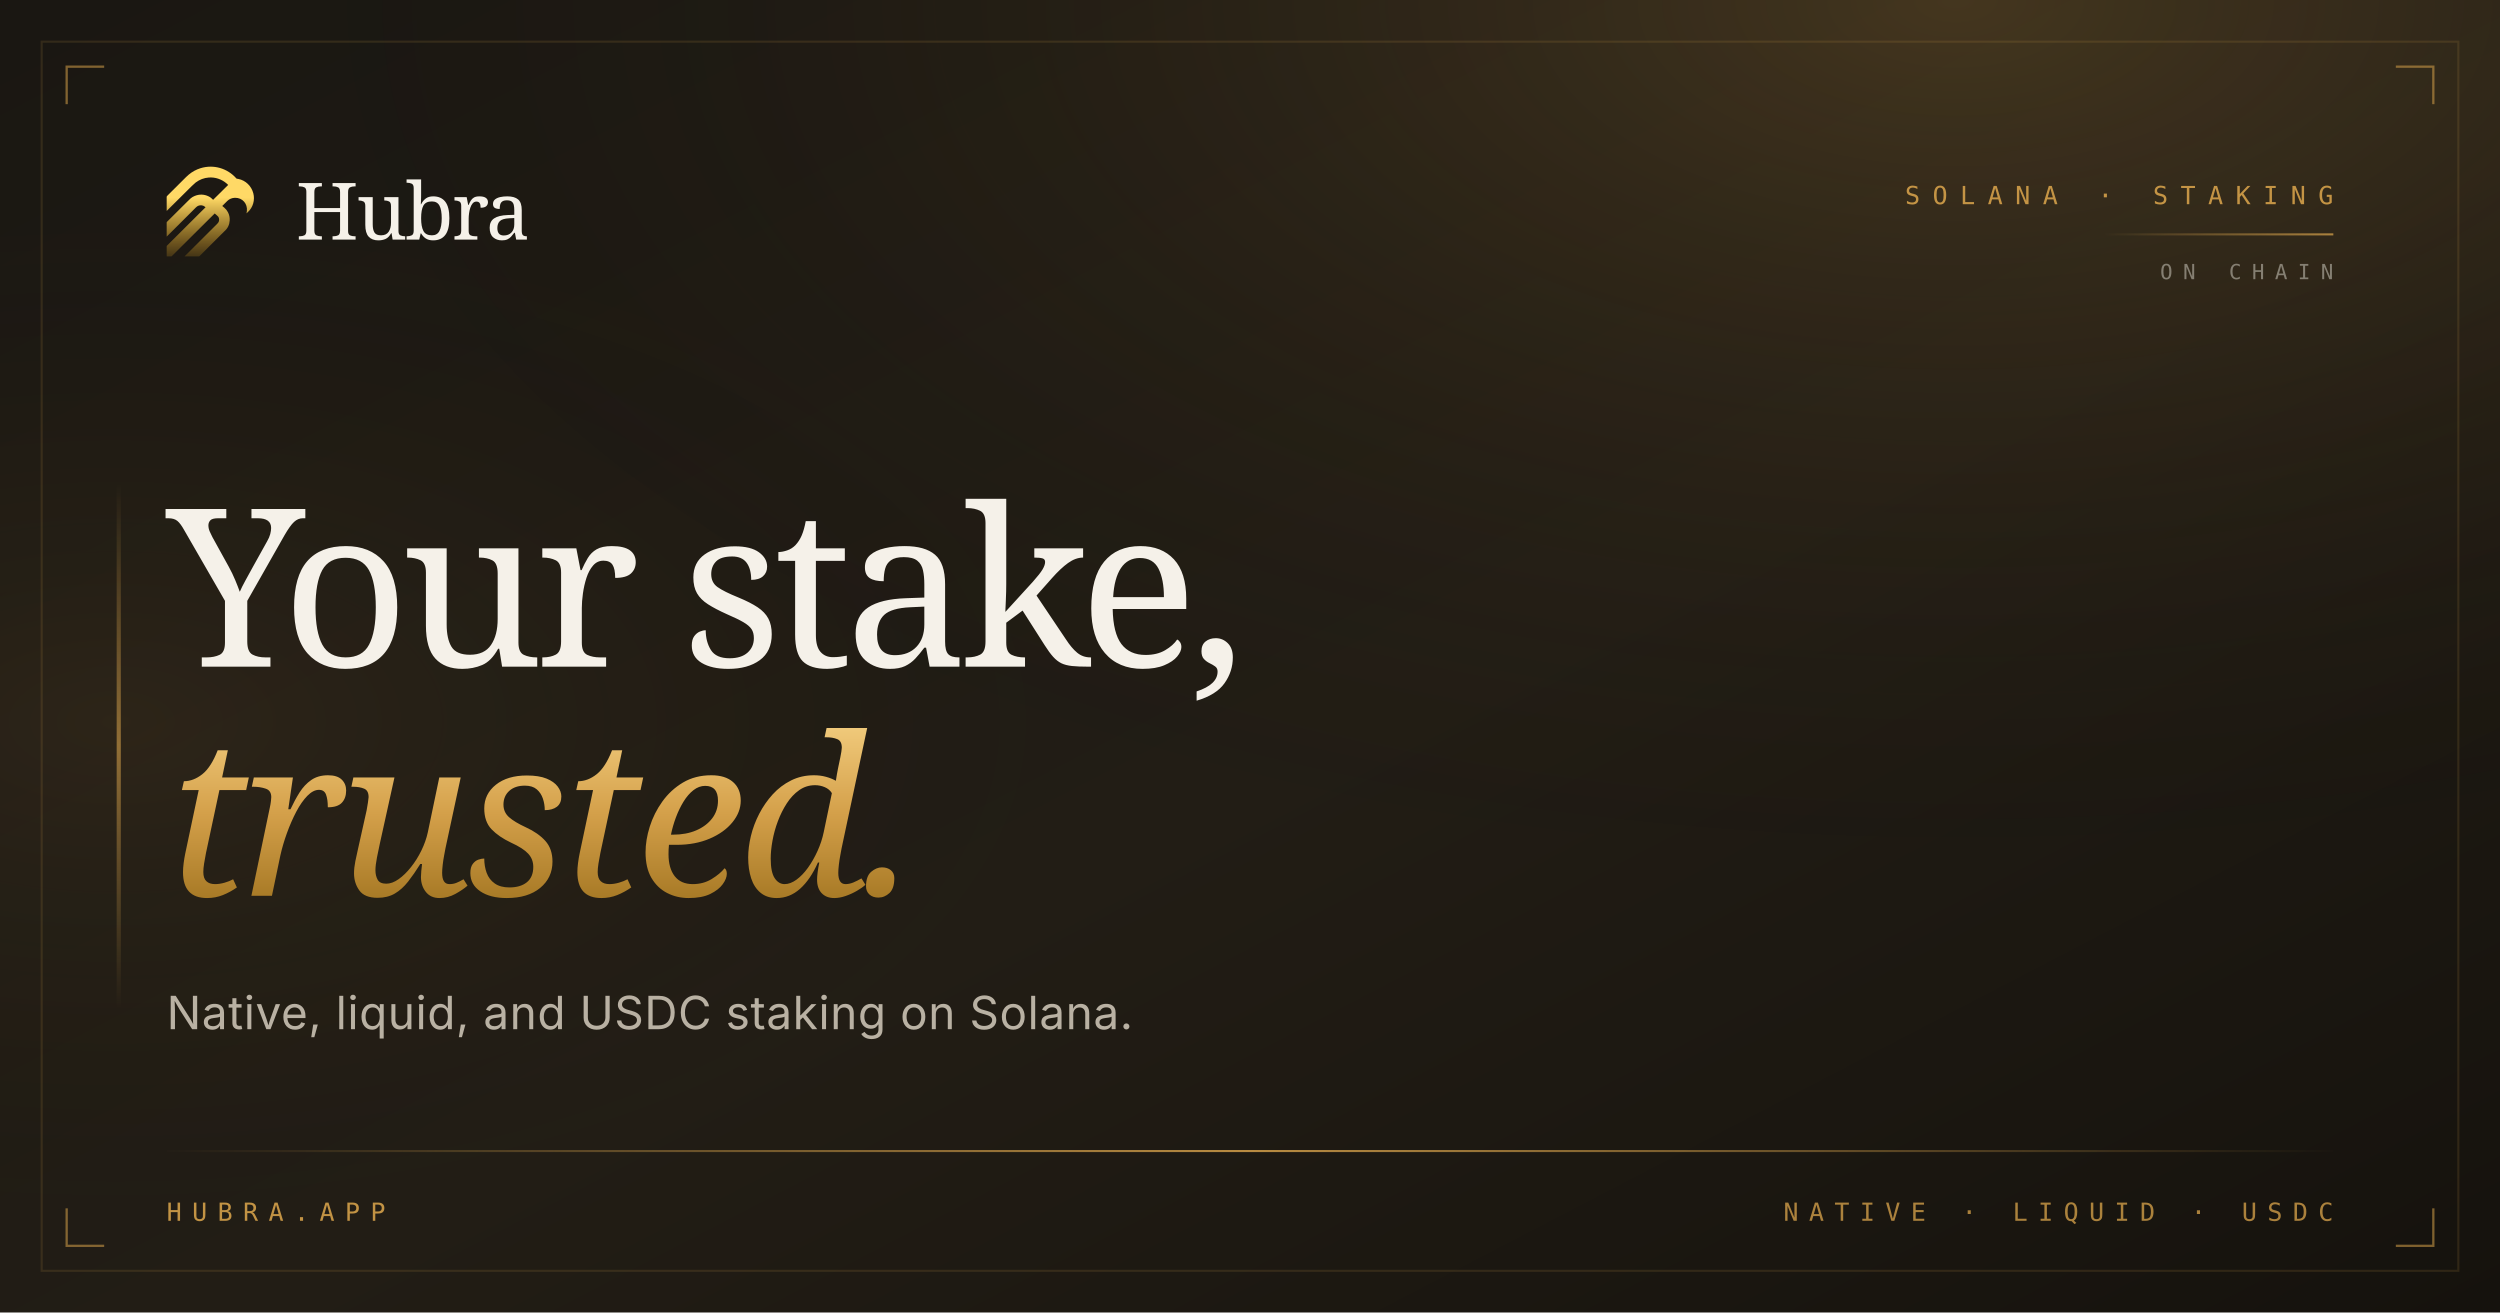
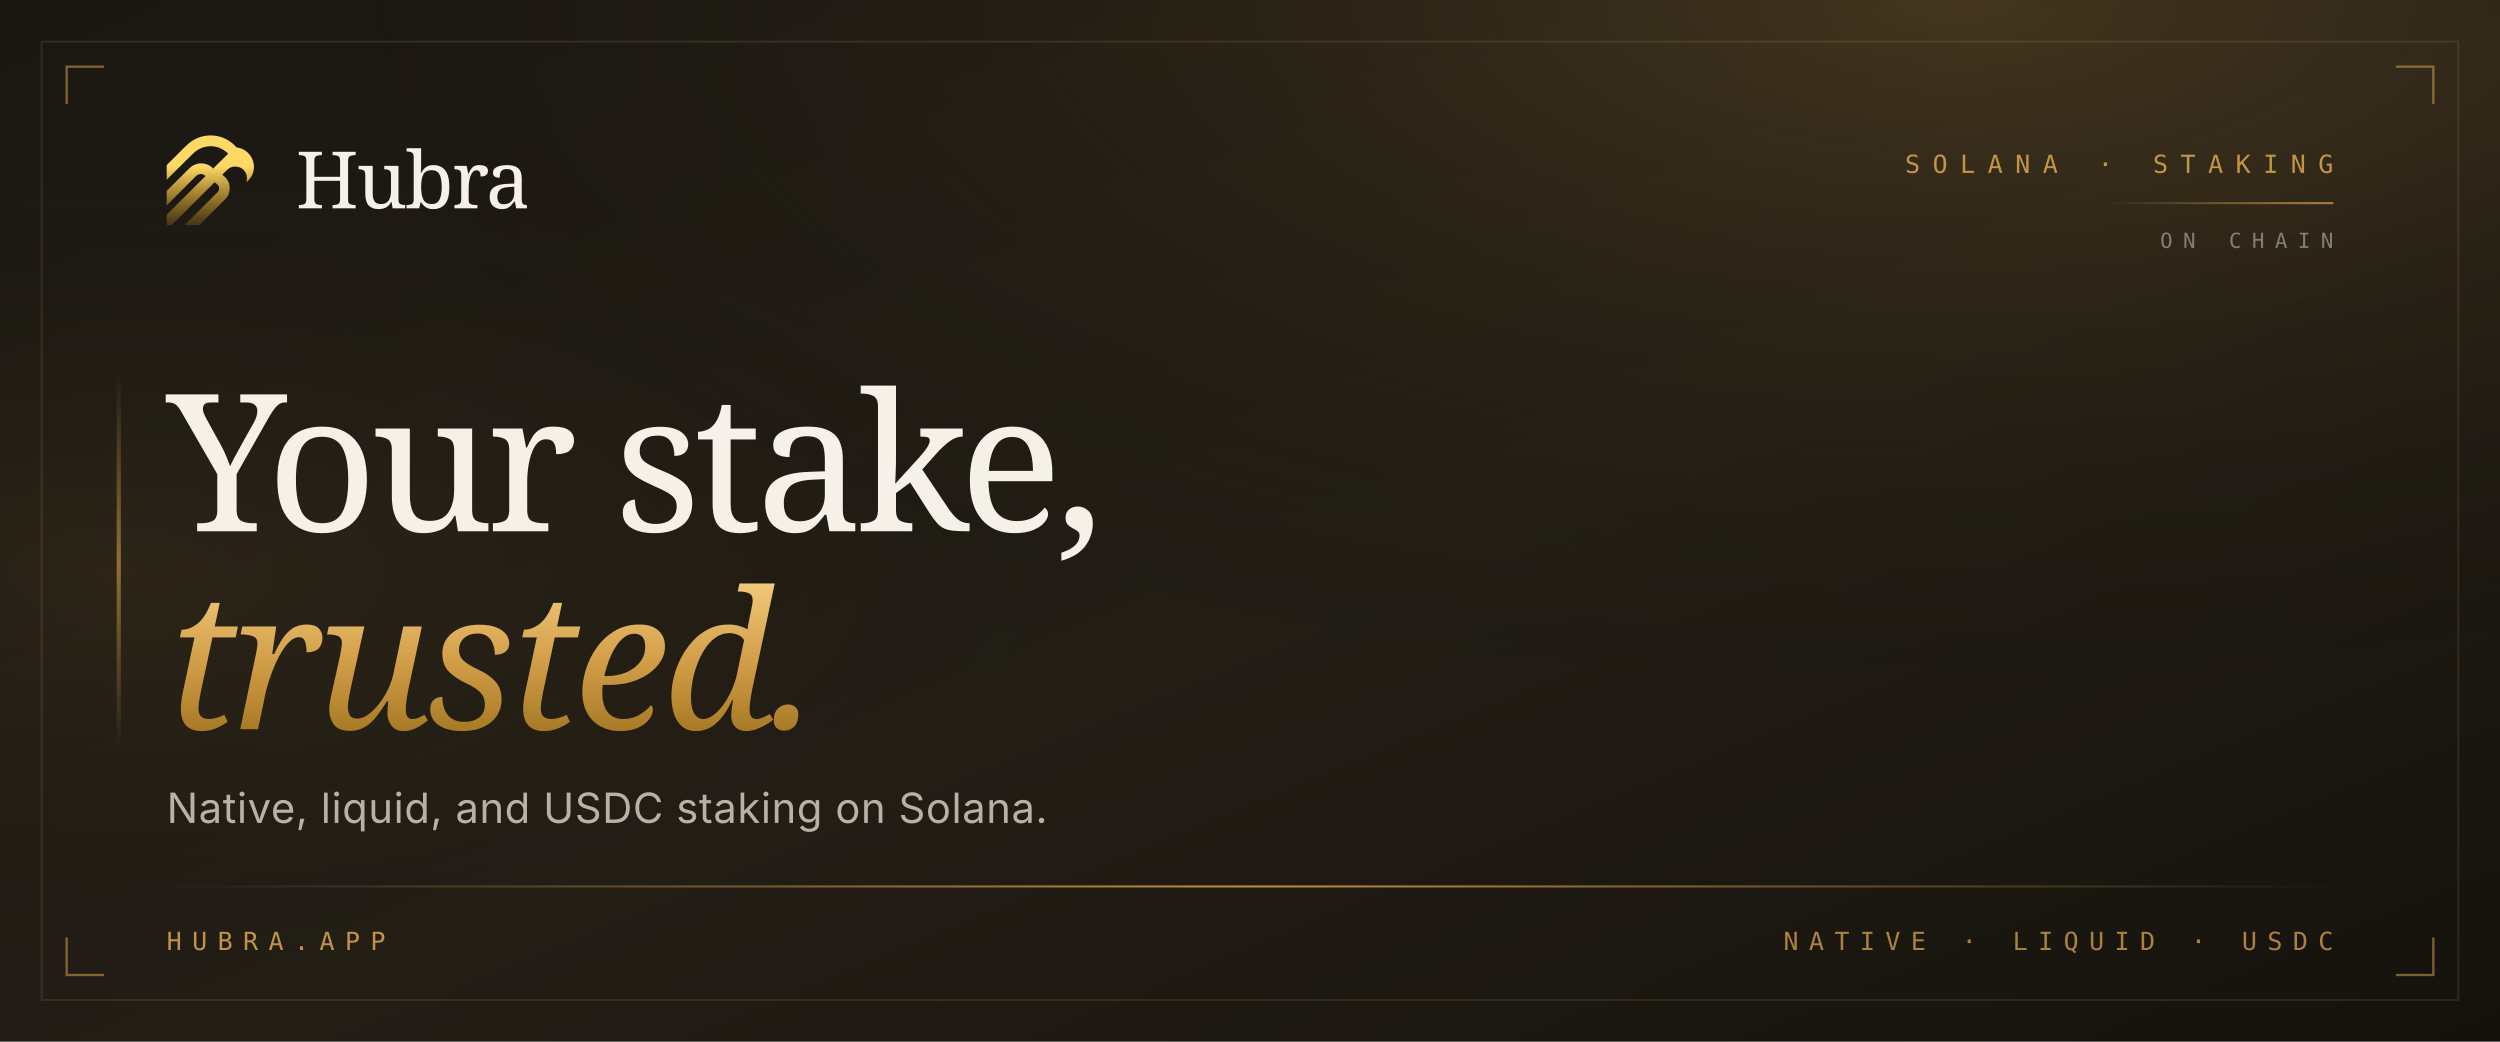
- <svg xmlns="http://www.w3.org/2000/svg" viewBox="0 0 1200 630" width="1200" height="630">
+ <svg xmlns="http://www.w3.org/2000/svg" viewBox="0 0 1200 500" width="1200" height="500">
  <defs>
    <linearGradient id="bg" x1="0" y1="0" x2="1" y2="1">
      <stop offset="0" stop-color="#1a1712" />
      <stop offset="0.55" stop-color="#221d15" />
      <stop offset="1" stop-color="#15120d" />
    </linearGradient>
    <radialGradient id="topGlow" cx="0.78" cy="0" r="0.7">
      <stop offset="0" stop-color="#d4a04a" stop-opacity="0.20" />
      <stop offset="1" stop-color="#000" stop-opacity="0" />
    </radialGradient>
    <radialGradient id="leftGlow" cx="0.05" cy="0.55" r="0.45">
      <stop offset="0" stop-color="#d4a04a" stop-opacity="0.08" />
      <stop offset="1" stop-color="#000" stop-opacity="0" />
    </radialGradient>
    <linearGradient id="goldInk" x1="0" y1="0" x2="0" y2="1">
      <stop offset="0" stop-color="#f0c97a" />
      <stop offset="0.5" stop-color="#d4a04a" />
      <stop offset="1" stop-color="#a87a26" />
    </linearGradient>
    <linearGradient id="hubraMark" x1="0.5" y1="0" x2="0.5" y2="1">
      <stop offset="0.346" stop-color="#FFD966" />
      <stop offset="1" stop-color="#E6A820" stop-opacity="0.20" />
    </linearGradient>
    <linearGradient id="rule" x1="0" y1="0" x2="1" y2="0">
      <stop offset="0" stop-color="#d4a04a" stop-opacity="0" />
      <stop offset="0.5" stop-color="#d4a04a" stop-opacity="0.85" />
      <stop offset="1" stop-color="#d4a04a" stop-opacity="0" />
    </linearGradient>
    <linearGradient id="ruleRight" x1="0" y1="0" x2="1" y2="0">
      <stop offset="0" stop-color="#d4a04a" stop-opacity="0" />
      <stop offset="1" stop-color="#d4a04a" stop-opacity="0.75" />
    </linearGradient>
    <linearGradient id="vrule" x1="0" y1="0" x2="0" y2="1">
      <stop offset="0" stop-color="#d4a04a" stop-opacity="0" />
      <stop offset="0.5" stop-color="#d4a04a" stop-opacity="0.6" />
      <stop offset="1" stop-color="#d4a04a" stop-opacity="0" />
    </linearGradient>
  </defs>
-   <rect width="1200" height="630" fill="url(#bg)" />
-   <rect width="1200" height="630" fill="url(#topGlow)" />
-   <rect width="1200" height="630" fill="url(#leftGlow)" />
-   <rect x="20" y="20" width="1160" height="590" fill="none" stroke="#d4a04a" stroke-opacity="0.14" stroke-width="1" />
+   <rect width="1200" height="500" fill="url(#bg)" />
+   <rect width="1200" height="500" fill="url(#topGlow)" />
+   <rect width="1200" height="500" fill="url(#leftGlow)" />
+   <rect x="20" y="20" width="1160" height="460" fill="none" stroke="#d4a04a" stroke-opacity="0.14" stroke-width="1" />
  <g stroke="#d4a04a" stroke-opacity="0.55" stroke-width="1.1" fill="none">
    <path d="M 32 50 L 32 32 L 50 32" />
    <path d="M 1168 50 L 1168 32 L 1150 32" />
-     <path d="M 32 580 L 32 598 L 50 598" />
-     <path d="M 1168 580 L 1168 598 L 1150 598" />
+     <path d="M 32 450 L 32 468 L 50 468" />
+     <path d="M 1168 450 L 1168 468 L 1150 468" />
  </g>
-   <g transform="translate(80, 80) scale(0.118)">
+   <g transform="translate(80, 65) scale(0.118)">
    <path d="M137.8 6.213C190.762 -10.119 247.23 6.422 283.549 47.892C283.824 48.209 284.174 48.455 284.569 48.605C286.686 49.429 289.085 49.441 291.463 49.905C321.63 55.828 344.891 79.15 352.471 108.362C359.6 135.814 351.482 165.451 330.319 184.738C327.847 186.991 326.058 188.653 324.953 189.725C324.931 189.746 324.903 189.759 324.873 189.763C324.844 189.766 324.815 189.76 324.789 189.745C324.763 189.73 324.741 189.708 324.73 189.681C324.718 189.654 324.715 189.623 324.722 189.594C325.469 186.278 325.997 183.255 326.307 180.527C329.662 150.937 308.244 125.928 277.953 126.627C265.757 126.906 255.31 131.195 246.613 139.494C241.52 144.354 234.672 151.171 226.067 159.945C228.854 162.211 231.574 164.448 234.229 166.653C240.497 171.866 245.507 178.092 249.255 185.332C254.641 195.749 257.029 206.848 256.421 218.63C255.504 236.33 248.434 250.94 235.212 262.46L132.966 364.47C132.806 364.63 132.616 364.758 132.407 364.844C132.198 364.93 131.974 364.973 131.748 364.973H73.268C73.222 364.973 73.178 364.961 73.139 364.936C73.102 364.911 73.07 364.876 73.053 364.834C73.035 364.792 73.032 364.745 73.04 364.7C73.049 364.656 73.072 364.614 73.105 364.582L205.878 232.189C212.535 226.048 214.783 218.582 212.621 209.79C211.317 204.475 207.981 200.899 203.067 197.023C200.534 195.026 198.1 192.923 195.767 190.718C195.683 190.64 195.572 190.596 195.458 190.597C195.343 190.598 195.234 190.645 195.153 190.725L172.337 213.308L20.365 364.517C20.055 364.826 19.634 365 19.199 365H0.683C0.528 365 0.378 364.938 0.267 364.829C0.158 364.72 0.096 364.573 0.094 364.418C0.007 350.527 -0.01 337.297 0.047 324.727C0.054 323.066 0.264 322.352 1.535 321.09C34.637 288.192 81.444 241.559 141.955 181.193C143.296 179.859 144.646 178.534 146.004 177.218L157.739 165.698C157.794 165.644 157.838 165.58 157.865 165.509C157.893 165.439 157.904 165.363 157.9 165.287C157.896 165.21 157.878 165.135 157.843 165.066C157.809 164.998 157.759 164.937 157.7 164.888C155.111 162.757 151.914 160.147 148.723 158.957C140.122 155.763 131.832 156.659 123.851 161.645C122.506 162.482 120.616 164.142 118.183 166.626C112.234 172.688 106.252 178.697 100.237 184.651L0.401 284.315C0.372 284.342 0.336 284.362 0.297 284.369C0.258 284.376 0.219 284.371 0.183 284.357C0.147 284.342 0.116 284.319 0.094 284.287C0.073 284.256 0.062 284.217 0.062 284.178C0.031 275.243 0.015 256.83 0.015 228.939C0.015 227.71 0.1 226.633 0.27 225.709C0.313 225.496 0.415 225.301 0.565 225.147L59.968 165.992C68.154 157.824 76.34 149.701 84.525 141.62C92.301 133.94 96.763 129.624 97.912 128.674C102.756 124.686 108.088 121.515 113.906 119.162C132.951 111.452 151.578 111.873 169.789 120.424C177.068 123.843 183.478 128.804 188.772 134.702C188.795 134.728 188.824 134.751 188.856 134.766C188.888 134.781 188.923 134.79 188.958 134.791C188.993 134.792 189.027 134.786 189.059 134.773C189.091 134.76 189.12 134.741 189.143 134.716L193.135 130.689L249.988 74.455C250.015 74.428 250.037 74.394 250.05 74.358C250.063 74.322 250.068 74.283 250.065 74.245C250.062 74.207 250.051 74.169 250.033 74.136C250.014 74.102 249.987 74.072 249.956 74.049C247.84 72.526 245.461 69.656 243.089 67.675C222.849 50.735 197.766 42.27 171.262 44.199C151.977 45.599 134.259 52.328 118.106 64.388C113.655 67.888 108.439 72.602 102.459 78.529C68.125 112.587 34.095 146.373 0.369 179.886C0.346 179.908 0.316 179.924 0.285 179.931C0.253 179.937 0.22 179.932 0.191 179.921C0.162 179.909 0.136 179.889 0.119 179.864C0.102 179.838 0.093 179.806 0.094 179.775C0.007 158.435 -0.02 139.355 0.015 122.535C0.019 121.638 0.313 120.862 0.894 120.209C2.161 118.788 3.378 117.494 4.549 116.33C6.291 114.601 30.966 90.028 78.575 42.61C81.37 39.825 85.083 36.436 89.708 32.444C104.241 20.362 120.271 11.618 137.8 6.213Z" fill="url(#hubraMark)" />
  </g>
-   <text x="142" y="115" font-family="'Bodoni 72 Book', 'Bodoni 72', 'Didot', 'Playfair Display', 'Hoefler Text', Georgia, serif" font-size="38" font-weight="500" letter-spacing="-0.9" fill="#f5f1e9">Hubra</text>
+   <text x="142" y="100" font-family="'Bodoni 72 Book', 'Bodoni 72', 'Didot', 'Playfair Display', 'Hoefler Text', Georgia, serif" font-size="38" font-weight="500" letter-spacing="-0.9" fill="#f5f1e9">Hubra</text>
  <g transform="translate(1120, 0)" text-anchor="end">
-     <text y="98" font-family="ui-monospace, 'SF Mono', Menlo, monospace" font-size="12" font-weight="500" letter-spacing="6" fill="#d4a04a" fill-opacity="0.9">SOLANA  ·  STAKING</text>
-     <rect x="-110" y="112" width="110" height="1" fill="url(#ruleRight)" />
-     <text y="134" font-family="ui-monospace, 'SF Mono', Menlo, monospace" font-size="10" font-weight="500" letter-spacing="5" fill="#857f72">ON  CHAIN</text>
+     <text y="83" font-family="ui-monospace, 'SF Mono', Menlo, monospace" font-size="12" font-weight="500" letter-spacing="6" fill="#d4a04a" fill-opacity="0.9">SOLANA  ·  STAKING</text>
+     <rect x="-110" y="97" width="110" height="1" fill="url(#ruleRight)" />
+     <text y="119" font-family="ui-monospace, 'SF Mono', Menlo, monospace" font-size="10" font-weight="500" letter-spacing="5" fill="#857f72">ON  CHAIN</text>
  </g>
-   <rect x="56" y="232" width="2" height="252" fill="url(#vrule)" />
+   <rect x="56" y="180" width="2" height="180" fill="url(#vrule)" />
  <g font-family="'Bodoni 72 Book', 'Bodoni 72', 'Didot', 'Playfair Display', 'Hoefler Text', Georgia, serif" fill="#f5f1e9">
-     <text x="80" y="320" font-size="106" font-weight="400" letter-spacing="-3.5">Your stake,</text>
-     <text x="80" y="430" font-size="106" font-weight="400" letter-spacing="-3" font-style="italic" fill="url(#goldInk)">trusted.</text>
+     <text x="80" y="255" font-size="92" font-weight="400" letter-spacing="-3">Your stake,</text>
+     <text x="80" y="350" font-size="92" font-weight="400" letter-spacing="-2.6" font-style="italic" fill="url(#goldInk)">trusted.</text>
  </g>
-   <text x="80" y="494" font-family="'Optima', 'Avenir Next', system-ui, -apple-system, sans-serif" font-size="22" font-weight="400" letter-spacing="0.3" fill="#b9b1a3">
+   <text x="80" y="395" font-family="'Optima', 'Avenir Next', system-ui, -apple-system, sans-serif" font-size="20" font-weight="400" letter-spacing="0.3" fill="#b9b1a3">
    Native, liquid, and USDC staking on Solana.
  </text>
-   <rect x="80" y="552" width="1040" height="1" fill="url(#rule)" />
-   <text x="80" y="586" font-family="ui-monospace, 'SF Mono', Menlo, monospace" font-size="12" font-weight="500" letter-spacing="5" fill="#d4a04a" fill-opacity="0.9">HUBRA.APP</text>
-   <g transform="translate(1120, 586)" text-anchor="end" font-family="ui-monospace, 'SF Mono', Menlo, monospace" font-size="12" font-weight="500" letter-spacing="5">
+   <rect x="80" y="425" width="1040" height="1" fill="url(#rule)" />
+   <text x="80" y="456" font-family="ui-monospace, 'SF Mono', Menlo, monospace" font-size="12" font-weight="500" letter-spacing="5" fill="#d4a04a" fill-opacity="0.9">HUBRA.APP</text>
+   <g transform="translate(1120, 456)" text-anchor="end" font-family="ui-monospace, 'SF Mono', Menlo, monospace" font-size="12" font-weight="500" letter-spacing="5">
    <text fill="#d4a04a" fill-opacity="0.78">NATIVE  ·  LIQUID  ·  USDC</text>
  </g>
</svg>
